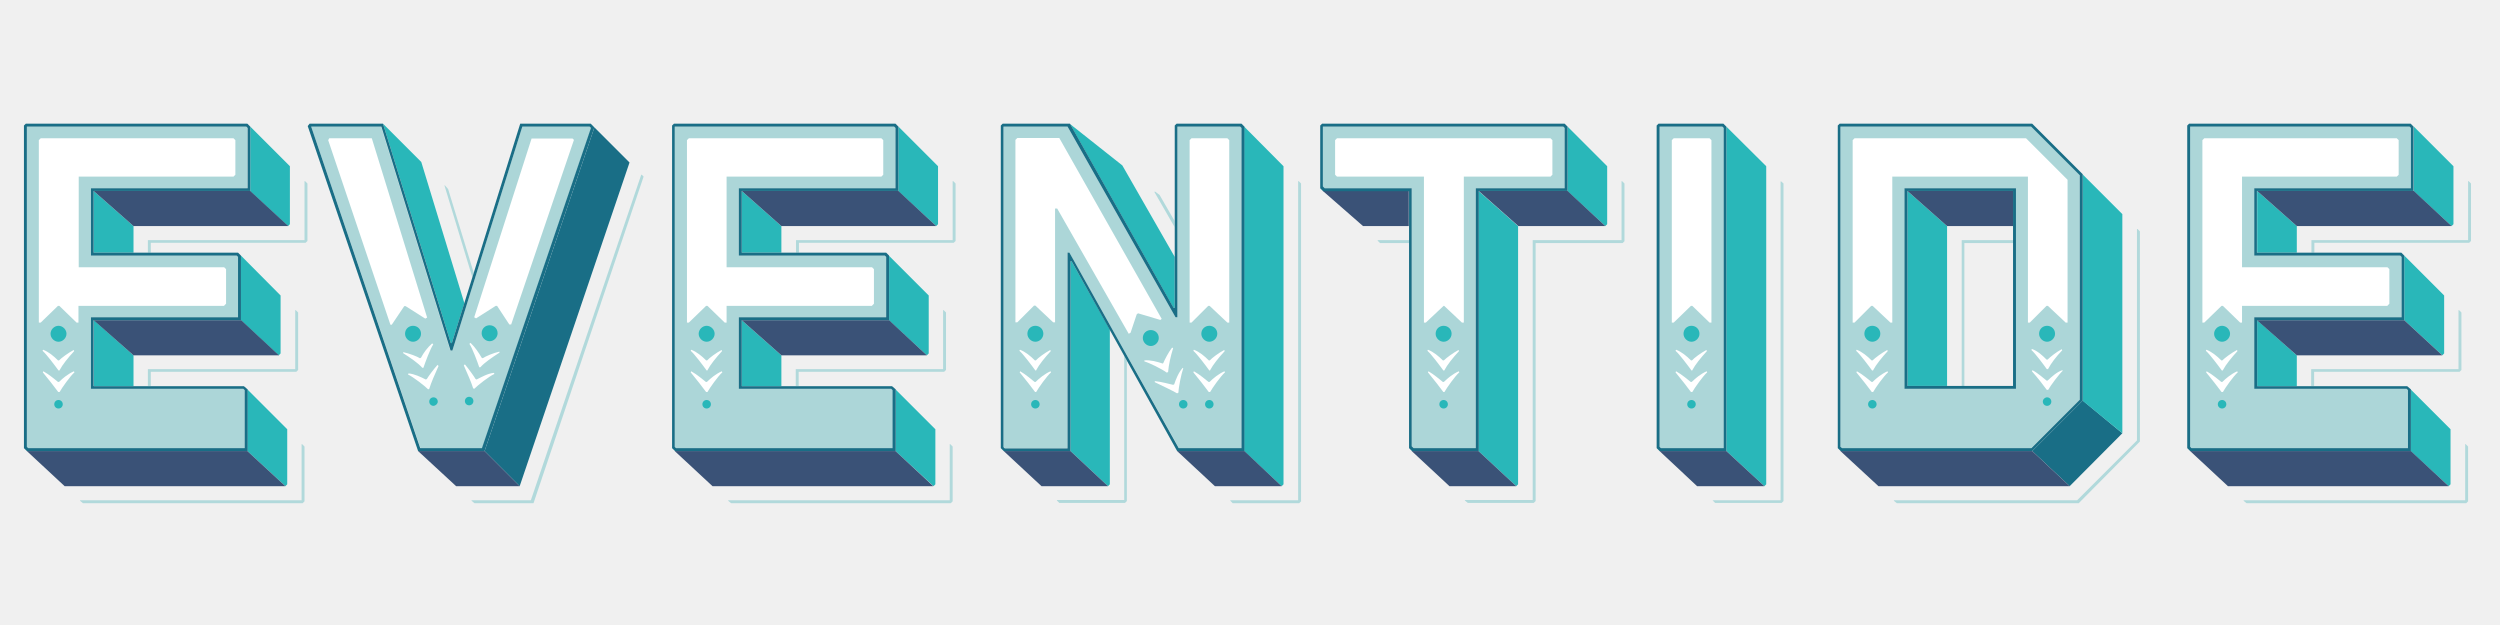
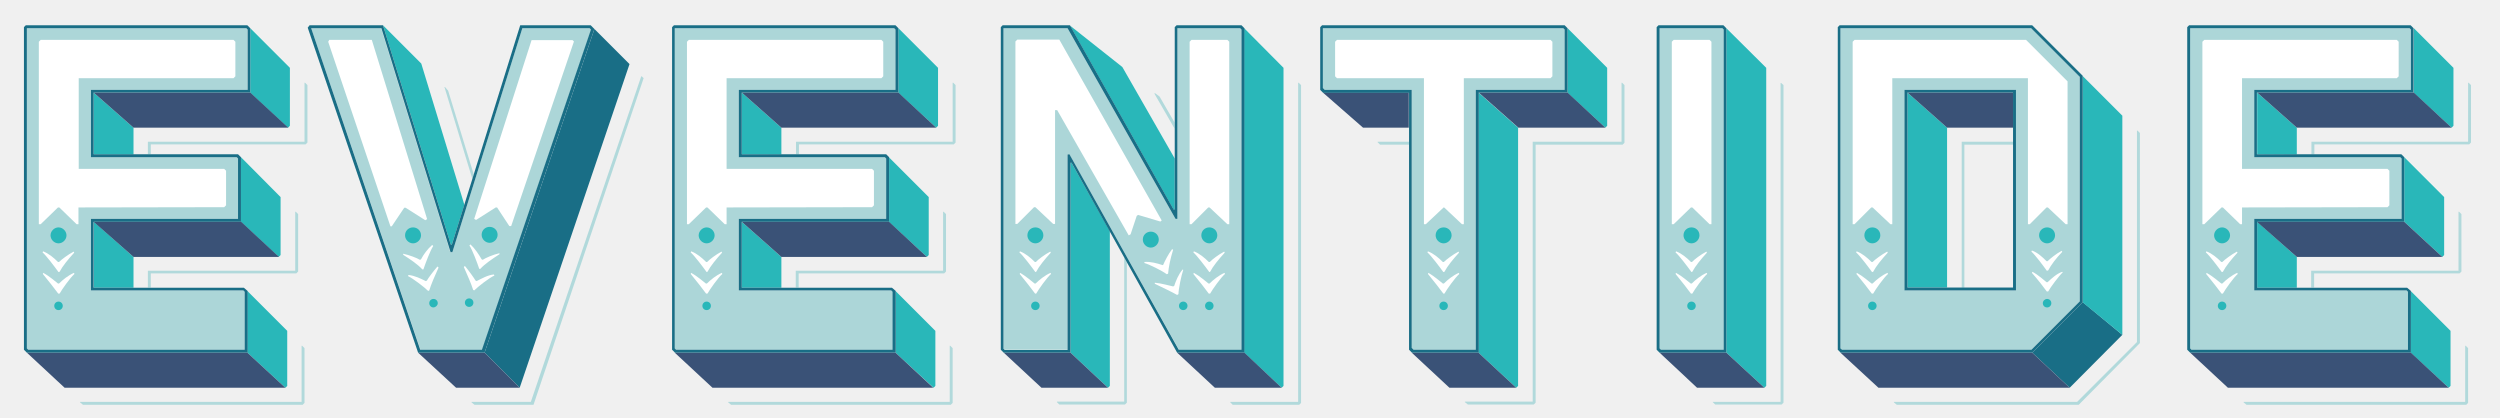
- <svg xmlns="http://www.w3.org/2000/svg" version="1.1" id="Layer_1" x="0px" y="0px" viewBox="0 0 940 235" enable-background="new 0 0 940 235" xml:space="preserve">
-   <path fill="#B1D9DB" d="M111,138.8H55.6v6.3h1.1v-5.3h54.7l0.7-0.7v-21.6l-0.9-0.9H111V138.8z M113.4,188.1H30.1v0.2l1.1,0.9h82.6  l0.7-0.7v-20.6l-0.9-0.9h-0.2V188.1z M114.5,90.3H55.6v4.7h1.1v-3.7h58.2l0.7-0.7V69l-0.9-0.9h-0.2V90.3z" />
-   <path fill="#B1D9DB" d="M168.5,71.1l-1.2-1.4h-0.2l10.5,34.6l0.5-1.8L168.5,71.1z M242,66.4l-0.7-0.7h-0.2l-41.5,122.4h-22.3v0.2  l1.1,0.9h22.2L242,66.4z" />
-   <path fill="#B1D9DB" d="M354.6,138.8h-55.4v6.3h1.1v-5.3H355l0.7-0.7v-21.6l-0.9-0.9h-0.2V138.8z M357.1,188.1h-83.3v0.2l1.1,0.9  h82.6l0.7-0.7v-20.6l-0.9-0.9h-0.2V188.1z M358.2,90.3h-58.9v4.7h1.1v-3.7h58.2l0.7-0.7V69l-0.9-0.9h-0.2V90.3z" />
-   <path fill="#B1D9DB" d="M436,73.3l-1.6-1.2h-0.4l7.6,13.2v-2.3L436,73.3z M488.1,188.1h-25.5v0.2l0.9,0.9h25l0.7-0.7V69l-0.9-0.9  h-0.2V188.1z M422.7,133.7v54.3h-25.3v0.2l0.9,0.9H423l0.7-0.7v-52.7L422.7,133.7z" />
-   <path fill="#B1D9DB" d="M529.8,90.3H518v0.2l0.9,0.9h10.9V90.3z M577.4,91.4h32.7l0.7-0.7V69l-0.9-0.9h-0.2v22.2h-33.4v97.7h-25.5  v0.2l1.1,0.9h24.8l0.7-0.7V91.4z" />
-   <polygon fill="#B1D9DB" points="669.5,188.1 644,188.1 644,188.2 644.9,189.1 669.9,189.1 670.6,188.4 670.6,69 669.7,68.2   669.5,68.2 " />
-   <path fill="#B1D9DB" d="M803.5,165.6L781,188.1h-68.9v0.2l1.1,0.9h68.4l23-23.2V87l-0.9-0.9h-0.2V165.6z M738.6,145.2V91.4h18.3  v-1.1h-19.3v54.9H738.6z" />
-   <path fill="#B1D9DB" d="M924.4,138.8h-55.4v6.3h1.1v-5.3h54.7l0.7-0.7v-21.6l-0.9-0.9h-0.2V138.8z M926.9,188.1h-83.3v0.2l1.1,0.9  h82.6l0.7-0.7v-20.6l-0.9-0.9h-0.2V188.1z M928,90.3h-58.9v4.7h1.1v-3.7h58.2l0.7-0.7V69l-0.9-0.9H928V90.3z" />
-   <polygon fill="#196E86" points="223.5,47.9 182.2,169.6 195.4,182.8 236.7,61.1 " />
-   <polygon fill="#196E86" points="778.2,182.8 798,162.9 783.1,150.6 764.1,169.6 " />
-   <path fill="#29B7B9" d="M50.2,145.2v-11.6l-14.9-13.2v24.8H50.2z M107.3,182.8l0.7-0.7v-20.7L93,146.4v23.2L107.3,182.8z M50.2,95.1  V85L35.2,71.8v23.2H50.2z M108.3,85l0.7-0.7V62.5L94.1,47.6v24.3L108.3,85z M104.8,133.6l0.7-0.7v-21.8L90.6,96.1v24.3L104.8,133.6z  " />
-   <polygon fill="#29B7B9" points="174.6,114 158.4,60.9 144,46.5 169.5,129 169.9,129 " />
-   <path fill="#29B7B9" d="M293.8,145.2v-11.6l-14.9-13.2v24.8H293.8z M351,182.8l0.7-0.7v-20.7l-14.9-14.9v23.2L351,182.8z   M293.8,95.1V85l-14.9-13.2v23.2H293.8z M352,85l0.7-0.7V62.5l-14.9-14.9v24.3L352,85z M348.5,133.6l0.7-0.7v-21.8l-14.9-14.9v24.3  L348.5,133.6z" />
-   <path fill="#29B7B9" d="M402.5,169.6l14.1,13.2l0.7-0.7v-58.2l-14.4-25.7h-0.4V169.6z M441.7,96.6L422,62.2l-19.7-15.6l39,69.3h0.4  V96.6z M481.9,182.8l0.7-0.7V62.5l-14.8-14.9v122L481.9,182.8z" />
-   <path fill="#29B7B9" d="M555.9,169.6l14.2,13.2l0.7-0.7V85l-14.9-13.2V169.6z M603.6,85l0.7-0.7V62.5l-14.9-14.9v24.3L603.6,85z" />
-   <polygon fill="#29B7B9" points="663.4,182.8 664.1,182.1 664.1,62.5 649.1,47.6 649.1,169.6 " />
-   <path fill="#29B7B9" d="M717.2,71.8v73.3h14.9V85L717.2,71.8z M798,162.9V80.5l-14.9-14.9v85.1L798,162.9z" />
-   <path fill="#29B7B9" d="M863.6,145.2v-11.6l-14.9-13.2v24.8H863.6z M920.7,182.8l0.7-0.7v-20.7l-14.9-14.9v23.2L920.7,182.8z   M863.6,95.1V85l-14.9-13.2v23.2H863.6z M921.8,85l0.7-0.7V62.5l-14.9-14.9v24.3L921.8,85z M918.3,133.6l0.7-0.7v-21.8L904,96.1  v24.3L918.3,133.6z" />
-   <path fill="#3A5277" d="M10.1,169.6l14.2,13.2h83L93,169.6H10.1z M50.2,85h58.2L94.1,71.8H35.2L50.2,85z M50.2,133.6h54.7  l-14.2-13.2H35.2L50.2,133.6z" />
-   <polygon fill="#3A5277" points="182.2,169.6 157.2,169.6 171.5,182.8 195.4,182.8 " />
-   <path fill="#3A5277" d="M253.7,169.6l14.2,13.2h83l-14.2-13.2H253.7z M293.8,85H352l-14.2-13.2h-58.9L293.8,85z M293.8,133.6h54.7  l-14.2-13.2h-55.4L293.8,133.6z" />
-   <path fill="#3A5277" d="M402.5,169.6h-25.1l14.2,13.2h25L402.5,169.6z M467.9,169.6h-25.3l14.2,13.2h25.1L467.9,169.6z" />
-   <path fill="#3A5277" d="M555.9,169.6h-25.1l14.2,13.2h25.1L555.9,169.6z M512.5,85h17.2V71.8h-32.3L512.5,85z M570.9,85h32.7  l-14.2-13.2h-33.4L570.9,85z" />
-   <polygon fill="#3A5277" points="649.1,169.6 624,169.6 638.1,182.8 663.4,182.8 " />
-   <path fill="#3A5277" d="M706.3,182.8h71.9l-14.1-13.2H692L706.3,182.8z M717.2,71.8L732.1,85h24.8V71.8H717.2z" />
-   <path fill="#3A5277" d="M823.5,169.6l14.2,13.2h83l-14.2-13.2H823.5z M863.6,85h58.2l-14.2-13.2h-58.9L863.6,85z M863.6,133.6h54.7  L904,120.4h-55.4L863.6,133.6z" />
-   <polygon fill="#ACD6D8" points="34.2,119.3 89.5,119.3 89.5,96.6 89,96.1 34.2,96.1 34.2,70.8 93,70.8 93,48.1 92.5,47.6 10.1,47.6   10.1,168 10.6,168.5 92,168.5 92,146.7 91.5,146.2 34.2,146.2 " />
-   <polygon fill="#ACD6D8" points="170.1,131.8 169.3,131.8 143.3,47.6 117,47.6 158.1,168.5 181.3,168.5 222.3,48.1 221.7,47.6   196.4,47.6 " />
-   <polygon fill="#ACD6D8" points="277.8,119.3 333.2,119.3 333.2,96.6 332.7,96.1 277.8,96.1 277.8,70.8 336.7,70.8 336.7,48.1   336.2,47.6 253.7,47.6 253.7,168 254.3,168.5 335.7,168.5 335.7,146.7 335.1,146.2 277.8,146.2 " />
-   <polygon fill="#ACD6D8" points="402.1,95.1 443.3,168.5 466.8,168.5 466.8,48.1 466.3,47.6 442.7,47.6 442.7,119.3 442,119.3   401.4,47.6 377.3,47.6 377.3,168 377.9,168.5 401.4,168.5 401.4,95.1 " />
-   <polygon fill="#ACD6D8" points="530.8,167.8 531.5,168.5 554.9,168.5 554.9,70.8 588.3,70.8 588.3,48.1 587.8,47.6 497.4,47.6   497.4,70.1 498.1,70.8 530.8,70.8 " />
-   <polygon fill="#ACD6D8" points="624,168 624.5,168.5 648.1,168.5 648.1,48.1 647.5,47.6 624,47.6 " />
-   <path fill="#ACD6D8" d="M782,150.3V65.9l-18.3-18.3H692V168l0.5,0.5h71.2L782,150.3z M758,70.8v75.4h-41.8V70.8H758z" />
-   <polygon fill="#ACD6D8" points="847.6,119.3 903,119.3 903,96.6 902.5,96.1 847.6,96.1 847.6,70.8 906.5,70.8 906.5,48.1 906,47.6   823.5,47.6 823.5,168 824.1,168.5 905.5,168.5 905.5,146.7 904.9,146.2 847.6,146.2 " />
-   <path fill="#196E86" d="M35.2,145.2v-24.8h55.4V96.1l-1.1-1.1H35.2V71.8h58.9V47.6L93,46.5H9.7L9,47.2v121.3l1.1,1.1h83v-23.2  l-1.4-1.2H35.2z M34.2,146.2h57.3l0.5,0.5v21.8H10.6l-0.5-0.5V47.6h82.5l0.5,0.5v22.7H34.2v25.3H89l0.5,0.5v22.7H34.2V146.2z" />
-   <path fill="#196E86" d="M196.4,47.6h25.3l0.5,0.5l-41,120.4h-23.2L117,47.6h26.4l26,84.2h0.7L196.4,47.6z M144,46.5h-27.6l-0.7,0.9  l41.5,122.2h25l41.3-121.7l-1.4-1.4h-26.5L169.9,129h-0.4L144,46.5z" />
-   <path fill="#196E86" d="M278.9,145.2v-24.8h55.4V96.1l-1.1-1.1h-54.3V71.8h58.9V47.6l-1.1-1.1h-83.3l-0.7,0.7v121.3l1.1,1.1h83  v-23.2l-1.4-1.2H278.9z M277.8,146.2h57.3l0.5,0.5v21.8h-81.4l-0.5-0.5V47.6h82.5l0.5,0.5v22.7h-58.9v25.3h54.9l0.5,0.5v22.7h-55.4  V146.2z" />
-   <path fill="#196E86" d="M402.5,98.2h0.4l39.7,71.4h25.3v-122l-1.1-1.1h-24.4l-0.7,0.7v68.6h-0.4l-39-69.3H377l-0.7,0.7v121.3  l1.1,1.1h25.1V98.2z M401.4,95.1v73.5h-23.6l-0.5-0.5V47.6h24.1l40.6,71.7h0.7V47.6h23.6l0.5,0.5v120.4h-23.6l-41.1-73.5H401.4z" />
-   <path fill="#196E86" d="M529.8,168.5l1.1,1.1h25.1V71.8h33.4V47.6l-1.1-1.1h-91.2l-0.7,0.7v23.6l1.1,1.1h32.3V168.5z M530.8,70.8  h-32.7l-0.7-0.7V47.6h90.4l0.5,0.5v22.7h-33.4v97.7h-23.4l-0.7-0.7V70.8z" />
-   <path fill="#196E86" d="M622.9,168.5l1.1,1.1h25.1v-122l-1.1-1.1h-24.4l-0.7,0.7V168.5z M624,47.6h23.6l0.5,0.5v120.4h-23.6L624,168  V47.6z" />
-   <path fill="#196E86" d="M763.8,168.5h-71.2L692,168V47.6h71.7L782,65.9v84.4L763.8,168.5z M716.1,70.8v75.4H758V70.8H716.1z   M756.9,71.8v73.3h-39.7V71.8H756.9z M764.1,169.6l19-19V65.5l-19-19h-72.4l-0.7,0.7v121.3l1.1,1.1H764.1z" />
-   <path fill="#196E86" d="M848.7,145.2v-24.8H904V96.1l-1.1-1.1h-54.3V71.8h58.9V47.6l-1.1-1.1h-83.3l-0.7,0.7v121.3l1.1,1.1h83v-23.2  l-1.4-1.2H848.7z M847.6,146.2h57.3l0.5,0.5v21.8h-81.4l-0.5-0.5V47.6H906l0.5,0.5v22.7h-58.9v25.3h54.9l0.5,0.5v22.7h-55.4V146.2z" />
-   <path fill="#FFFFFF" d="M22.4,139.2c1.1-2.1,3.2-4.7,5.5-7.2l-0.2-0.4c-2.1,1.1-4.6,3-5.5,3.9h-0.4c-1.6-1.6-3.5-3.2-5.6-4l-0.2,0.4  c1.4,1.2,4.7,5.6,6,7.4H22.4z M22.4,147.4c0.9-1.6,4-6,5.6-7.4l-0.2-0.4c-2.1,0.9-4.2,2.6-5.6,4h-0.4c-0.9-0.7-3.3-2.8-5.5-4  l-0.2,0.4c2.3,2.8,4.4,5.5,5.8,7.4H22.4z M84.3,114.9l0.7-0.7v-13l-0.7-0.7H29.6V66.4h58.2l0.7-0.7v-13L87.8,52H15.3l-0.7,0.7v68.6  h0.7l6.5-6.3h0.5l6.5,6.3h0.7v-6.3H84.3z" />
-   <path fill="#FFFFFF" d="M180.6,138.1c1.6-1.8,4.4-3.7,7.2-5.5v-0.4c-2.3,0.5-5.3,1.8-6.3,2.5l-0.4-0.2c-1.1-1.9-2.5-4-4.2-5.6  l-0.4,0.4c1.1,1.6,3,6.7,3.7,8.8H180.6z M159.2,138.3c0.7-2.1,2.6-7.2,3.7-8.8l-0.4-0.4c-1.8,1.6-3.2,3.5-4.2,5.4l-0.4,0.2  c-1.1-0.7-4-1.8-6.3-2.3v0.4c2.8,1.8,5.6,3.7,7.2,5.5H159.2z M178.3,146.2c1.4-1.4,5.6-4.7,7.6-5.6l-0.2-0.4  c-2.3,0.2-4.7,1.6-6.5,2.5l-0.4-0.2c-0.5-0.9-2.5-3.7-4-5.5l-0.4,0.4c1.4,3.2,2.8,6.3,3.5,8.6L178.3,146.2z M161.4,146.2  c0.7-2.3,2.1-5.5,3.5-8.6l-0.4-0.4c-1.6,1.8-3.5,4.4-4,5.3l-0.4,0.2c-1.8-0.9-4.2-2.1-6.5-2.3l-0.2,0.4c1.9,0.9,6.2,4.2,7.6,5.6  L161.4,146.2z M199.9,52l-21.6,67.3l0.7,0.4l7.4-4.7h0.5l4.6,7h0.7l23.6-69.4l-0.5-0.5H199.9z M123.8,52l-0.4,0.7l23.4,69.4h0.5  l4.7-7h0.5l7.4,4.7l0.7-0.4L139.8,52H123.8z" />
-   <path fill="#FFFFFF" d="M266,139.2c1.1-2.1,3.2-4.7,5.5-7.2l-0.2-0.4c-2.1,1.1-4.6,3-5.4,3.9h-0.4c-1.6-1.6-3.5-3.2-5.6-4l-0.2,0.4  c1.4,1.2,4.7,5.6,6,7.4H266z M266,147.4c0.9-1.6,4-6,5.6-7.4l-0.2-0.4c-2.1,0.9-4.2,2.6-5.6,4h-0.4c-0.9-0.7-3.3-2.8-5.5-4l-0.2,0.4  c2.3,2.8,4.4,5.5,5.8,7.4H266z M327.9,114.9l0.7-0.7v-13l-0.7-0.7h-54.7V66.4h58.2l0.7-0.7v-13l-0.7-0.7H259l-0.7,0.7v68.6h0.7  l6.5-6.3h0.5l6.5,6.3h0.7v-6.3H327.9z" />
-   <path fill="#FFFFFF" d="M443.1,147.6c0-1.8,1.1-7.2,1.8-9.1l-0.2-0.2c-1.6,1.8-2.6,4.4-3.2,6.2l-0.4,0.2c-1.1-0.2-4.4-1.2-6.9-1.4  v0.4c3.3,1.6,6.3,3,8.4,4.2L443.1,147.6z M389.6,139.2c1.1-2.1,3.2-4.7,5.5-7.2l-0.2-0.4c-2.1,1.1-4.6,3-5.4,3.9h-0.4  c-1.6-1.6-3.5-3.2-5.6-4l-0.2,0.4c1.4,1.2,4.7,5.6,6,7.4H389.6z M455,139.2c1.1-2.1,3.2-4.7,5.5-7.2l-0.2-0.4  c-2.1,1.1-4.6,3-5.4,3.9h-0.4c-1.6-1.6-3.5-3.2-5.6-4l-0.2,0.4c1.4,1.2,4.7,5.6,6,7.4H455z M439.2,139.9c0.2-2.5,0.9-5.8,1.9-9  l-0.4-0.2c-1.4,1.8-2.8,4.6-3.3,5.8l-0.2,0.2c-2.1-0.7-4.6-1.4-6.9-1.2v0.4c1.8,0.5,6.5,2.8,8.4,4.2L439.2,139.9z M389.6,147.4  c0.9-1.6,4-6,5.6-7.4l-0.2-0.4c-2.1,0.9-4.2,2.6-5.6,4h-0.4c-0.9-0.7-3.3-2.8-5.4-4l-0.2,0.4c2.3,2.8,4.4,5.5,5.8,7.4H389.6z   M455,147.4c0.9-1.6,4-6,5.6-7.4l-0.2-0.4c-2.1,0.9-4.2,2.6-5.6,4h-0.4c-0.9-0.7-3.3-2.8-5.5-4l-0.2,0.4c2.3,2.8,4.4,5.5,5.8,7.4  H455z M447.3,121.3h0.7l6.3-6.3h0.5l6.7,6.3h0.7V52.7l-0.7-0.7H448l-0.7,0.7V121.3z M397.5,78.4l26.9,47.1l0.7-0.4l2.3-6.9l0.5-0.4  l8.4,2.5l0.5-0.4l-38.5-68h-15.8l-0.7,0.7v68.6h0.7l6.3-6.3h0.5l6.7,6.3h0.7V78.4H397.5z" />
-   <path fill="#FFFFFF" d="M543.1,139.2c1.1-2.1,3.2-4.7,5.5-7.2l-0.2-0.4c-2.1,1.1-4.6,3-5.5,3.9h-0.4c-1.6-1.6-3.5-3.2-5.6-4  l-0.2,0.4c1.4,1.2,4.7,5.6,6,7.4H543.1z M543.1,147.4c0.9-1.6,4-6,5.6-7.4l-0.2-0.4c-2.1,0.9-4.2,2.6-5.6,4h-0.4  c-0.9-0.7-3.3-2.8-5.4-4l-0.2,0.4c2.3,2.8,4.4,5.5,5.8,7.4H543.1z M535.4,121.3h0.7l6.7-6.3h0.2l6.7,6.3h0.7V66.4H583l0.7-0.7v-13  L583,52h-80.3l-0.7,0.7v13l0.7,0.7h32.7V121.3z" />
-   <path fill="#FFFFFF" d="M636.3,139.2c1.1-2.1,3.2-4.7,5.5-7.2l-0.2-0.4c-2.1,1.1-4.6,3-5.4,3.9h-0.4c-1.6-1.6-3.5-3.2-5.6-4  l-0.2,0.4c1.4,1.2,4.7,5.6,6,7.4H636.3z M636.3,147.4c0.9-1.6,4-6,5.6-7.4l-0.2-0.4c-2.1,0.9-4.2,2.6-5.6,4h-0.4  c-0.9-0.7-3.3-2.8-5.5-4l-0.2,0.4c2.3,2.8,4.4,5.5,5.8,7.4H636.3z M628.6,121.3h0.7l6.5-6.3h0.5l6.5,6.3h0.7V52.7l-0.7-0.7h-13.5  l-0.7,0.7V121.3z" />
-   <path fill="#FFFFFF" d="M770.1,138.7c1.1-2.1,3-4.6,5.3-7l-0.2-0.4c-2.1,1.1-4.4,3-5.3,3.9h-0.4c-1.6-1.6-3.3-3.2-5.5-4l-0.2,0.4  c1.4,1.2,4.6,5.5,5.8,7.2H770.1z M770.1,146.6c0.9-1.6,4-5.8,5.5-7.2l-0.2-0.2c-2.1,0.7-4,2.5-5.5,3.9h-0.4  c-0.9-0.7-3.2-2.8-5.3-3.9l-0.2,0.4c2.3,2.6,4.2,5.1,5.6,7H770.1z M704.3,139.2c1.1-2.1,3.2-4.7,5.5-7.2l-0.2-0.4  c-2.1,1.1-4.6,3-5.5,3.9h-0.4c-1.6-1.6-3.5-3.2-5.6-4l-0.2,0.4c1.4,1.2,4.7,5.6,6,7.4H704.3z M704.3,147.4c0.9-1.6,4-6,5.6-7.4  l-0.2-0.4c-2.1,0.9-4.2,2.6-5.6,4h-0.4c-0.9-0.7-3.3-2.8-5.5-4l-0.2,0.4c2.3,2.8,4.4,5.5,5.8,7.4H704.3z M711.5,66.4h51v54.9h0.7  l6.3-6.3h0.5l6.7,6.3h0.7V67.6L761.8,52h-64.5l-0.7,0.7v68.6h0.7l6.3-6.3h0.5l6.7,6.3h0.7V66.4z" />
-   <path fill="#FFFFFF" d="M835.8,139.2c1.1-2.1,3.2-4.7,5.5-7.2l-0.2-0.4c-2.1,1.1-4.6,3-5.5,3.9h-0.4c-1.6-1.6-3.5-3.2-5.6-4  l-0.2,0.4c1.4,1.2,4.7,5.6,6,7.4H835.8z M835.8,147.4c0.9-1.6,4-6,5.6-7.4l-0.2-0.4c-2.1,0.9-4.2,2.6-5.6,4h-0.4  c-0.9-0.7-3.3-2.8-5.5-4l-0.2,0.4c2.3,2.8,4.4,5.5,5.8,7.4H835.8z M897.7,114.9l0.7-0.7v-13l-0.7-0.7H843V66.4h58.2l0.7-0.7v-13  l-0.7-0.7h-72.4l-0.7,0.7v68.6h0.7l6.5-6.3h0.5l6.5,6.3h0.7v-6.3H897.7z" />
-   <path fill="#29B7B9" d="M20.4,152c0,0.9,0.7,1.6,1.6,1.6c0.9,0,1.6-0.7,1.6-1.6c0-0.9-0.7-1.6-1.6-1.6  C21.1,150.4,20.4,151.1,20.4,152z M19,125.5c0,1.6,1.4,3,3,3c1.6,0,3-1.4,3-3c0-1.6-1.4-3-3-3C20.4,122.5,19,123.9,19,125.5z" />
-   <path fill="#29B7B9" d="M164.6,151c0-0.9-0.7-1.6-1.6-1.6c-0.9,0-1.6,0.7-1.6,1.6c0,0.9,0.7,1.6,1.6,1.6  C163.9,152.5,164.6,151.8,164.6,151z M158.3,125.5c0-1.8-1.4-3-3-3c-1.6,0-3,1.2-3,3c0,1.6,1.4,3,3,3  C156.9,128.5,158.3,127.1,158.3,125.5z M174.8,150.8c0,0.9,0.7,1.6,1.6,1.6c0.9,0,1.6-0.7,1.6-1.6c0-0.9-0.7-1.6-1.6-1.6  C175.5,149.2,174.8,149.9,174.8,150.8z M181.1,125.3c0,1.6,1.4,3,3,3c1.6,0,3-1.4,3-3c0-1.8-1.4-3-3-3  C182.5,122.3,181.1,123.5,181.1,125.3z" />
-   <path fill="#29B7B9" d="M264.1,152c0,0.9,0.7,1.6,1.6,1.6c0.9,0,1.6-0.7,1.6-1.6c0-0.9-0.7-1.6-1.6-1.6  C264.8,150.4,264.1,151.1,264.1,152z M262.7,125.5c0,1.6,1.4,3,3,3c1.6,0,3-1.4,3-3c0-1.6-1.4-3-3-3  C264.1,122.5,262.7,123.9,262.7,125.5z" />
-   <path fill="#29B7B9" d="M453.1,152c0,0.9,0.7,1.6,1.6,1.6s1.6-0.7,1.6-1.6c0-0.9-0.7-1.6-1.6-1.6S453.1,151.1,453.1,152z   M451.7,125.5c0,1.6,1.4,3,3,3s3-1.4,3-3c0-1.8-1.4-3-3-3S451.7,123.7,451.7,125.5z M387.7,152c0,0.9,0.7,1.6,1.6,1.6  c0.9,0,1.6-0.7,1.6-1.6c0-0.9-0.7-1.6-1.6-1.6C388.4,150.4,387.7,151.1,387.7,152z M386.3,125.5c0,1.6,1.4,3,3,3c1.6,0,3-1.4,3-3  c0-1.8-1.4-3-3-3C387.7,122.5,386.3,123.7,386.3,125.5z M443.3,152c0,0.9,0.7,1.6,1.6,1.6c0.9,0,1.6-0.7,1.6-1.6  c0-0.9-0.7-1.6-1.6-1.6C444,150.4,443.3,151.1,443.3,152z M429.7,127.1c0,1.6,1.4,3,3,3c1.6,0,3-1.4,3-3c0-1.8-1.4-3-3-3  C431.1,124.1,429.7,125.3,429.7,127.1z" />
-   <path fill="#29B7B9" d="M541.2,152c0,0.9,0.7,1.6,1.6,1.6c0.9,0,1.6-0.7,1.6-1.6c0-0.9-0.7-1.6-1.6-1.6  C541.9,150.4,541.2,151.1,541.2,152z M539.8,125.5c0,1.6,1.4,3,3,3c1.6,0,3-1.4,3-3c0-1.8-1.4-3-3-3  C541.2,122.5,539.8,123.7,539.8,125.5z" />
-   <path fill="#29B7B9" d="M634.4,152c0,0.9,0.7,1.6,1.6,1.6c0.9,0,1.6-0.7,1.6-1.6c0-0.9-0.7-1.6-1.6-1.6  C635.1,150.4,634.4,151.1,634.4,152z M633,125.5c0,1.6,1.4,3,3,3c1.6,0,3-1.4,3-3c0-1.8-1.4-3-3-3C634.4,122.5,633,123.7,633,125.5z  " />
-   <path fill="#29B7B9" d="M766.7,125.5c0,1.6,1.4,3,3,3c1.6,0,3-1.4,3-3c0-1.8-1.4-3-3-3C768.1,122.5,766.7,123.7,766.7,125.5z   M768.1,151c0,0.9,0.7,1.6,1.6,1.6c0.9,0,1.6-0.7,1.6-1.6c0-0.9-0.7-1.6-1.6-1.6C768.9,149.4,768.1,150.1,768.1,151z M702.4,152  c0,0.9,0.7,1.6,1.6,1.6c0.9,0,1.6-0.7,1.6-1.6c0-0.9-0.7-1.6-1.6-1.6C703.1,150.4,702.4,151.1,702.4,152z M701,125.5  c0,1.6,1.4,3,3,3c1.6,0,3-1.4,3-3c0-1.8-1.4-3-3-3C702.4,122.5,701,123.7,701,125.5z" />
-   <path fill="#29B7B9" d="M833.9,152c0,0.9,0.7,1.6,1.6,1.6c0.9,0,1.6-0.7,1.6-1.6c0-0.9-0.7-1.6-1.6-1.6  C834.6,150.4,833.9,151.1,833.9,152z M832.5,125.5c0,1.6,1.4,3,3,3c1.6,0,3-1.4,3-3c0-1.6-1.4-3-3-3  C833.9,122.5,832.5,123.9,832.5,125.5z" />
+ <svg xmlns="http://www.w3.org/2000/svg" version="1.1" id="Layer_1" x="0px" y="0px" viewBox="0 0 940 157" style="enable-background:new 0 0 940 157;" xml:space="preserve">
+   <style type="text/css">
+ 	.st0{fill:#B1D9DB;}
+ 	.st1{fill:#196E86;}
+ 	.st2{fill:#29B7B9;}
+ 	.st3{fill:#3A5277;}
+ 	.st4{fill:#ACD6D8;}
+ 	.st5{fill:#FFFFFF;}
+ </style>
+   <path class="st0" d="M111,101.8H55.6v6.3h1.1v-5.3h54.7l0.7-0.7V80.5l-0.9-0.9H111V101.8z M113.4,151.1H30.1v0.2l1.1,0.9h82.6  l0.7-0.7v-20.6l-0.9-0.9h-0.2V151.1z M114.5,53.3H55.6V58h1.1v-3.7h58.2l0.7-0.7V32l-0.9-0.9h-0.2C114.5,31.1,114.5,53.3,114.5,53.3  z" />
+   <path class="st0" d="M168.5,34.1l-1.2-1.4h-0.2l10.5,34.6l0.5-1.8L168.5,34.1z M242,29.4l-0.7-0.7h-0.2l-41.5,122.4h-22.3v0.2  l1.1,0.9h22.2L242,29.4z" />
+   <path class="st0" d="M354.6,101.8h-55.4v6.3h1.1v-5.3H355l0.7-0.7V80.5l-0.9-0.9h-0.2V101.8z M357.1,151.1h-83.3v0.2l1.1,0.9h82.6  l0.7-0.7v-20.6l-0.9-0.9h-0.2V151.1z M358.2,53.3h-58.9V58h1.1v-3.7h58.2l0.7-0.7V32l-0.9-0.9h-0.2L358.2,53.3L358.2,53.3z" />
+   <path class="st0" d="M436,36.3l-1.6-1.2H434l7.6,13.2V46L436,36.3z M488.1,151.1h-25.5v0.2l0.9,0.9h25l0.7-0.7V32l-0.9-0.9h-0.2  V151.1z M422.7,96.7V151h-25.3v0.2l0.9,0.9H423l0.7-0.7V98.7L422.7,96.7z" />
+   <path class="st0" d="M529.8,53.3H518v0.2l0.9,0.9h10.9L529.8,53.3L529.8,53.3z M577.4,54.4h32.7l0.7-0.7V32l-0.9-0.9h-0.2v22.2  h-33.4V151h-25.5v0.2l1.1,0.9h24.8l0.7-0.7L577.4,54.4L577.4,54.4z" />
+   <polygon class="st0" points="669.5,151.1 644,151.1 644,151.2 644.9,152.1 669.9,152.1 670.6,151.4 670.6,32 669.7,31.2 669.5,31.2   " />
+   <path class="st0" d="M803.5,128.6L781,151.1h-68.9v0.2l1.1,0.9h68.4l23-23.2V50l-0.9-0.9h-0.2L803.5,128.6L803.5,128.6z   M738.6,108.2V54.4h18.3v-1.1h-19.3v54.9L738.6,108.2L738.6,108.2z" />
+   <path class="st0" d="M924.4,101.8H869v6.3h1.1v-5.3h54.7l0.7-0.7V80.5l-0.9-0.9h-0.2L924.4,101.8L924.4,101.8z M926.9,151.1h-83.3  v0.2l1.1,0.9h82.6l0.7-0.7v-20.6l-0.9-0.9h-0.2L926.9,151.1L926.9,151.1z M928,53.3h-58.9V58h1.1v-3.7h58.2l0.7-0.7V32l-0.9-0.9H928  V53.3z" />
+   <polygon class="st1" points="223.5,10.9 182.2,132.6 195.4,145.8 236.7,24.1 " />
+   <polygon class="st1" points="778.2,145.8 798,125.9 783.1,113.6 764.1,132.6 " />
+   <path class="st2" d="M50.2,108.2V96.6L35.3,83.4v24.8H50.2z M107.3,145.8l0.7-0.7v-20.7l-15-15v23.2L107.3,145.8z M50.2,58.1V48  l-15-13.2V58L50.2,58.1L50.2,58.1z M108.3,48l0.7-0.7V25.5L94.1,10.6v24.3L108.3,48z M104.8,96.6l0.7-0.7V74.1l-14.9-15v24.3  L104.8,96.6z" />
+   <polygon class="st2" points="174.6,77 158.4,23.9 144,9.5 169.5,92 169.9,92 " />
+   <path class="st2" d="M293.8,108.2V96.6l-14.9-13.2v24.8H293.8z M351,145.8l0.7-0.7v-20.7l-14.9-14.9v23.2L351,145.8z M293.8,58.1V48  l-14.9-13.2V58L293.8,58.1L293.8,58.1z M352,48l0.7-0.7V25.5l-14.9-14.9v24.3L352,48z M348.5,96.6l0.7-0.7V74.1l-14.9-14.9v24.3  L348.5,96.6z" />
+   <path class="st2" d="M402.5,132.6l14.1,13.2l0.7-0.7V86.9l-14.4-25.7h-0.4L402.5,132.6L402.5,132.6z M441.7,59.6L422,25.2L402.3,9.6  l39,69.3h0.4L441.7,59.6L441.7,59.6z M481.9,145.8l0.7-0.7V25.5l-14.8-14.9v122L481.9,145.8z" />
+   <path class="st2" d="M555.9,132.6l14.2,13.2l0.7-0.7V48l-14.9-13.2V132.6z M603.6,48l0.7-0.7V25.5l-14.9-14.9v24.3L603.6,48z" />
+   <polygon class="st2" points="663.4,145.8 664.1,145.1 664.1,25.5 649.1,10.6 649.1,132.6 " />
+   <path class="st2" d="M717.2,34.8v73.3h14.9V48L717.2,34.8z M798,125.9V43.5l-14.9-14.9v85.1L798,125.9z" />
+   <path class="st2" d="M863.6,108.2V96.6l-14.9-13.2v24.8H863.6z M920.7,145.8l0.7-0.7v-20.7l-14.9-14.9v23.2L920.7,145.8z   M863.6,58.1V48l-14.9-13.2V58L863.6,58.1L863.6,58.1z M921.8,48l0.7-0.7V25.5l-14.9-14.9v24.3L921.8,48z M918.3,96.6l0.7-0.7V74.1  l-15-15v24.3L918.3,96.6z" />
+   <path class="st3" d="M10.1,132.6l14.2,13.2h83L93,132.6H10.1z M50.2,48h58.2L94.1,34.8H35.2L50.2,48z M50.2,96.6h54.7L90.7,83.4  H35.2L50.2,96.6z" />
+   <polygon class="st3" points="182.2,132.6 157.2,132.6 171.5,145.8 195.4,145.8 " />
+   <path class="st3" d="M253.7,132.6l14.2,13.2h83l-14.2-13.2H253.7z M293.8,48H352l-14.2-13.2h-58.9L293.8,48z M293.8,96.6h54.7  l-14.2-13.2h-55.4L293.8,96.6z" />
+   <path class="st3" d="M402.5,132.6h-25.1l14.2,13.2h25L402.5,132.6z M467.9,132.6h-25.3l14.2,13.2h25.1L467.9,132.6z" />
+   <path class="st3" d="M555.9,132.6h-25.1l14.2,13.2h25.1L555.9,132.6z M512.5,48h17.2V34.8h-32.3L512.5,48z M570.9,48h32.7  l-14.2-13.2H556L570.9,48z" />
+   <polygon class="st3" points="649.1,132.6 624,132.6 638.1,145.8 663.4,145.8 " />
+   <path class="st3" d="M706.3,145.8h71.9l-14.1-13.2H692L706.3,145.8z M717.2,34.8L732.1,48h24.8V34.8H717.2z" />
+   <path class="st3" d="M823.5,132.6l14.2,13.2h83l-14.2-13.2H823.5z M863.6,48h58.2l-14.2-13.2h-58.9L863.6,48z M863.6,96.6h54.7  L904,83.4h-55.4L863.6,96.6z" />
+   <polygon class="st4" points="34.2,82.3 89.5,82.3 89.5,59.6 89,59.1 34.2,59.1 34.2,33.8 93,33.8 93,11.1 92.5,10.6 10.1,10.6   10.1,131 10.6,131.5 92,131.5 92,109.7 91.5,109.2 34.2,109.2 " />
+   <polygon class="st4" points="170.1,94.8 169.3,94.8 143.3,10.6 117,10.6 158.1,131.5 181.3,131.5 222.3,11.1 221.7,10.6 196.4,10.6   " />
+   <polygon class="st4" points="277.8,82.3 333.2,82.3 333.2,59.6 332.7,59.1 277.8,59.1 277.8,33.8 336.7,33.8 336.7,11.1 336.2,10.6   253.7,10.6 253.7,131 254.3,131.5 335.7,131.5 335.7,109.7 335.1,109.2 277.8,109.2 " />
+   <polygon class="st4" points="402.1,58.1 443.3,131.5 466.8,131.5 466.8,11.1 466.3,10.6 442.7,10.6 442.7,82.3 442,82.3 401.4,10.6   377.3,10.6 377.3,131 377.9,131.5 401.4,131.5 401.4,58.1 " />
+   <polygon class="st4" points="530.8,130.8 531.5,131.5 554.9,131.5 554.9,33.8 588.3,33.8 588.3,11.1 587.8,10.6 497.4,10.6   497.4,33.1 498.1,33.8 530.8,33.8 " />
+   <polygon class="st4" points="624,131 624.5,131.5 648.1,131.5 648.1,11.1 647.5,10.6 624,10.6 " />
+   <path class="st4" d="M782,113.3V28.9l-18.3-18.3H692V131l0.5,0.5h71.2L782,113.3z M758,33.8v75.4h-41.8V33.8H758z" />
+   <polygon class="st4" points="847.6,82.3 903,82.3 903,59.6 902.5,59.1 847.6,59.1 847.6,33.8 906.5,33.8 906.5,11.1 906,10.6   823.5,10.6 823.5,131 824.1,131.5 905.5,131.5 905.5,109.7 904.9,109.2 847.6,109.2 " />
+   <path class="st1" d="M35.2,108.2V83.4h55.4V59.1L89.5,58H35.2V34.8h58.9V10.6L93,9.5H9.7L9,10.2v121.3l1.1,1.1h83v-23.2l-1.4-1.2  L35.2,108.2L35.2,108.2z M34.2,109.2h57.3l0.5,0.5v21.8H10.6l-0.5-0.5V10.6h82.5l0.5,0.5v22.7H34.2v25.3H89l0.5,0.5v22.7H34.2V109.2  z" />
+   <path class="st1" d="M196.4,10.6h25.3l0.5,0.5l-41,120.4H158L117,10.6h26.4l26,84.2h0.7L196.4,10.6z M144,9.5h-27.6l-0.7,0.9  l41.5,122.2h25l41.3-121.7l-1.4-1.4h-26.5L169.9,92h-0.4L144,9.5z" />
+   <path class="st1" d="M278.9,108.2V83.4h55.4V59.1l-1.1-1.1h-54.3V34.8h58.9V10.6l-1.1-1.1h-83.3l-0.7,0.7v121.3l1.1,1.1h83v-23.2  l-1.4-1.2L278.9,108.2L278.9,108.2z M277.8,109.2h57.3l0.5,0.5v21.8h-81.4l-0.5-0.5V10.6h82.5l0.5,0.5v22.7h-58.9v25.3h54.9l0.5,0.5  v22.7h-55.4V109.2z" />
+   <path class="st1" d="M402.5,61.2h0.4l39.7,71.4h25.3v-122l-1.1-1.1h-24.4l-0.7,0.7v68.6h-0.4l-39-69.3H377l-0.7,0.7v121.3l1.1,1.1  h25.1V61.2z M401.4,58.1v73.5h-23.6l-0.5-0.5V10.6h24.1L442,82.3h0.7V10.6h23.6l0.5,0.5v120.4h-23.6L402.1,58L401.4,58.1L401.4,58.1  z" />
+   <path class="st1" d="M529.8,131.5l1.1,1.1H556V34.8h33.4V10.6l-1.1-1.1h-91.2l-0.7,0.7v23.6l1.1,1.1h32.3V131.5z M530.8,33.8h-32.7  l-0.7-0.7V10.6h90.4l0.5,0.5v22.7h-33.4v97.7h-23.4l-0.7-0.7L530.8,33.8L530.8,33.8z" />
+   <path class="st1" d="M622.9,131.5l1.1,1.1h25.1v-122L648,9.5h-24.4l-0.7,0.7L622.9,131.5L622.9,131.5z M624,10.6h23.6l0.5,0.5v120.4  h-23.6L624,131V10.6z" />
+   <path class="st1" d="M763.8,131.5h-71.2L692,131V10.6h71.7L782,28.9v84.4L763.8,131.5z M716.1,33.8v75.4H758V33.8H716.1z   M756.9,34.8v73.3h-39.7V34.8H756.9z M764.1,132.6l19-19V28.5l-19-19h-72.4l-0.7,0.7v121.3l1.1,1.1H764.1z" />
+   <path class="st1" d="M848.7,108.2V83.4H904V59.1l-1.1-1.1h-54.3V34.8h58.9V10.6l-1.1-1.1h-83.3l-0.7,0.7v121.3l1.1,1.1h83v-23.2  l-1.4-1.2L848.7,108.2L848.7,108.2z M847.6,109.2h57.3l0.5,0.5v21.8H824l-0.5-0.5V10.6H906l0.5,0.5v22.7h-58.9v25.3h54.9l0.5,0.5  v22.7h-55.4V109.2z" />
+   <path class="st5" d="M22.4,102.2c1.1-2.1,3.2-4.7,5.5-7.2l-0.2-0.4c-2.1,1.1-4.6,3-5.5,3.9h-0.4c-1.6-1.6-3.5-3.2-5.6-4L16,94.9  c1.4,1.2,4.7,5.6,6,7.4L22.4,102.2L22.4,102.2z M22.4,110.4c0.9-1.6,4-6,5.6-7.4l-0.2-0.4c-2.1,0.9-4.2,2.6-5.6,4h-0.4  c-0.9-0.7-3.3-2.8-5.5-4l-0.2,0.4c2.3,2.8,4.4,5.5,5.8,7.4H22.4z M84.3,77.9l0.7-0.7v-13l-0.7-0.7H29.6V29.4h58.2l0.7-0.7v-13  L87.8,15H15.3l-0.7,0.7v68.6h0.7l6.5-6.3h0.5l6.5,6.3h0.7V78L84.3,77.9L84.3,77.9z" />
+   <path class="st5" d="M180.6,101.1c1.6-1.8,4.4-3.7,7.2-5.5v-0.4c-2.3,0.5-5.3,1.8-6.3,2.5l-0.4-0.2c-1.1-1.9-2.5-4-4.2-5.6l-0.4,0.4  c1.1,1.6,3,6.7,3.7,8.8H180.6z M159.2,101.3c0.7-2.1,2.6-7.2,3.7-8.8l-0.4-0.4c-1.8,1.6-3.2,3.5-4.2,5.4l-0.4,0.2  c-1.1-0.7-4-1.8-6.3-2.3v0.4c2.8,1.8,5.6,3.7,7.2,5.5L159.2,101.3L159.2,101.3z M178.3,109.2c1.4-1.4,5.6-4.7,7.6-5.6l-0.2-0.4  c-2.3,0.2-4.7,1.6-6.5,2.5l-0.4-0.2c-0.5-0.9-2.5-3.7-4-5.5l-0.4,0.4c1.4,3.2,2.8,6.3,3.5,8.6L178.3,109.2z M161.4,109.2  c0.7-2.3,2.1-5.5,3.5-8.6l-0.4-0.4c-1.6,1.8-3.5,4.4-4,5.3l-0.4,0.2c-1.8-0.9-4.2-2.1-6.5-2.3l-0.2,0.4c1.9,0.9,6.2,4.2,7.6,5.6  L161.4,109.2z M199.9,15l-21.6,67.3l0.7,0.4l7.4-4.7h0.5l4.6,7h0.7l23.6-69.4l-0.5-0.5h-15.4V15z M123.8,15l-0.4,0.7l23.4,69.4h0.5  l4.7-7h0.5l7.4,4.7l0.7-0.4L139.8,15H123.8z" />
+   <path class="st5" d="M266,102.2c1.1-2.1,3.2-4.7,5.5-7.2l-0.2-0.4c-2.1,1.1-4.6,3-5.4,3.9h-0.4c-1.6-1.6-3.5-3.2-5.6-4l-0.2,0.4  c1.4,1.2,4.7,5.6,6,7.4L266,102.2L266,102.2z M266,110.4c0.9-1.6,4-6,5.6-7.4l-0.2-0.4c-2.1,0.9-4.2,2.6-5.6,4h-0.4  c-0.9-0.7-3.3-2.8-5.5-4l-0.2,0.4c2.3,2.8,4.4,5.5,5.8,7.4H266z M327.9,77.9l0.7-0.7v-13l-0.7-0.7h-54.7V29.4h58.2l0.7-0.7v-13  l-0.7-0.7H259l-0.7,0.7v68.6h0.7l6.5-6.3h0.5l6.5,6.3h0.7V78L327.9,77.9L327.9,77.9z" />
+   <path class="st5" d="M443.1,110.6c0-1.8,1.1-7.2,1.8-9.1l-0.2-0.2c-1.6,1.8-2.6,4.4-3.2,6.2l-0.4,0.2c-1.1-0.2-4.4-1.2-6.9-1.4v0.4  c3.3,1.6,6.3,3,8.4,4.2L443.1,110.6z M389.6,102.2c1.1-2.1,3.2-4.7,5.5-7.2l-0.2-0.4c-2.1,1.1-4.6,3-5.4,3.9h-0.4  c-1.6-1.6-3.5-3.2-5.6-4l-0.2,0.4c1.4,1.2,4.7,5.6,6,7.4L389.6,102.2L389.6,102.2z M455,102.2c1.1-2.1,3.2-4.7,5.5-7.2l-0.2-0.4  c-2.1,1.1-4.6,3-5.4,3.9h-0.4c-1.6-1.6-3.5-3.2-5.6-4l-0.2,0.4c1.4,1.2,4.7,5.6,6,7.4L455,102.2L455,102.2z M439.2,102.9  c0.2-2.5,0.9-5.8,1.9-9l-0.4-0.2c-1.4,1.8-2.8,4.6-3.3,5.8l-0.2,0.2c-2.1-0.7-4.6-1.4-6.9-1.2v0.4c1.8,0.5,6.5,2.8,8.4,4.2  L439.2,102.9z M389.6,110.4c0.9-1.6,4-6,5.6-7.4l-0.2-0.4c-2.1,0.9-4.2,2.6-5.6,4H389c-0.9-0.7-3.3-2.8-5.4-4l-0.2,0.4  c2.3,2.8,4.4,5.5,5.8,7.4H389.6z M455,110.4c0.9-1.6,4-6,5.6-7.4l-0.2-0.4c-2.1,0.9-4.2,2.6-5.6,4h-0.4c-0.9-0.7-3.3-2.8-5.5-4  l-0.2,0.4c2.3,2.8,4.4,5.5,5.8,7.4H455z M447.3,84.3h0.7l6.3-6.3h0.5l6.7,6.3h0.7V15.7l-0.7-0.7H448l-0.7,0.7V84.3z M397.5,41.4  l26.9,47.1l0.7-0.4l2.3-6.9l0.5-0.4l8.4,2.5l0.5-0.4l-38.5-68h-15.8l-0.7,0.7v68.6h0.7l6.3-6.3h0.5l6.7,6.3h0.7V41.4H397.5z" />
+   <path class="st5" d="M543.1,102.2c1.1-2.1,3.2-4.7,5.5-7.2l-0.2-0.4c-2.1,1.1-4.6,3-5.5,3.9h-0.4c-1.6-1.6-3.5-3.2-5.6-4l-0.2,0.4  c1.4,1.2,4.7,5.6,6,7.4L543.1,102.2L543.1,102.2z M543.1,110.4c0.9-1.6,4-6,5.6-7.4l-0.2-0.4c-2.1,0.9-4.2,2.6-5.6,4h-0.4  c-0.9-0.7-3.3-2.8-5.4-4l-0.2,0.4c2.3,2.8,4.4,5.5,5.8,7.4H543.1z M535.4,84.3h0.7l6.7-6.3h0.2l6.7,6.3h0.7V29.4H583l0.7-0.7v-13  L583,15h-80.3l-0.7,0.7v13l0.7,0.7h32.7V84.3z" />
+   <path class="st5" d="M636.3,102.2c1.1-2.1,3.2-4.7,5.5-7.2l-0.2-0.4c-2.1,1.1-4.6,3-5.4,3.9h-0.4c-1.6-1.6-3.5-3.2-5.6-4l-0.2,0.4  c1.4,1.2,4.7,5.6,6,7.4L636.3,102.2L636.3,102.2z M636.3,110.4c0.9-1.6,4-6,5.6-7.4l-0.2-0.4c-2.1,0.9-4.2,2.6-5.6,4h-0.4  c-0.9-0.7-3.3-2.8-5.5-4L630,103c2.3,2.8,4.4,5.5,5.8,7.4H636.3z M628.6,84.3h0.7l6.5-6.3h0.5l6.5,6.3h0.7V15.7l-0.7-0.7h-13.5  l-0.7,0.7V84.3z" />
+   <path class="st5" d="M770.1,101.7c1.1-2.1,3-4.6,5.3-7l-0.2-0.4c-2.1,1.1-4.4,3-5.3,3.9h-0.4c-1.6-1.6-3.3-3.2-5.5-4l-0.2,0.4  c1.4,1.2,4.6,5.5,5.8,7.2L770.1,101.7L770.1,101.7z M770.1,109.6c0.9-1.6,4-5.8,5.5-7.2l-0.2-0.2c-2.1,0.7-4,2.5-5.5,3.9h-0.4  c-0.9-0.7-3.2-2.8-5.3-3.9l-0.2,0.4c2.3,2.6,4.2,5.1,5.6,7H770.1z M704.3,102.2c1.1-2.1,3.2-4.7,5.5-7.2l-0.2-0.4  c-2.1,1.1-4.6,3-5.5,3.9h-0.4c-1.6-1.6-3.5-3.2-5.6-4l-0.2,0.4c1.4,1.2,4.7,5.6,6,7.4L704.3,102.2L704.3,102.2z M704.3,110.4  c0.9-1.6,4-6,5.6-7.4l-0.2-0.4c-2.1,0.9-4.2,2.6-5.6,4h-0.4c-0.9-0.7-3.3-2.8-5.5-4L698,103c2.3,2.8,4.4,5.5,5.8,7.4H704.3z   M711.5,29.4h51v54.9h0.7l6.3-6.3h0.5l6.7,6.3h0.7V30.6L761.8,15h-64.5l-0.7,0.7v68.6h0.7l6.3-6.3h0.5l6.7,6.3h0.7V29.4z" />
+   <path class="st5" d="M835.8,102.2c1.1-2.1,3.2-4.7,5.5-7.2l-0.2-0.4c-2.1,1.1-4.6,3-5.5,3.9h-0.4c-1.6-1.6-3.5-3.2-5.6-4l-0.2,0.4  c1.4,1.2,4.7,5.6,6,7.4L835.8,102.2L835.8,102.2z M835.8,110.4c0.9-1.6,4-6,5.6-7.4l-0.2-0.4c-2.1,0.9-4.2,2.6-5.6,4h-0.4  c-0.9-0.7-3.3-2.8-5.5-4l-0.2,0.4c2.3,2.8,4.4,5.5,5.8,7.4H835.8z M897.7,77.9l0.7-0.7v-13l-0.7-0.7H843V29.4h58.2l0.7-0.7v-13  l-0.7-0.7h-72.4l-0.7,0.7v68.6h0.7l6.5-6.3h0.5l6.5,6.3h0.7V78L897.7,77.9L897.7,77.9z" />
+   <path class="st2" d="M20.4,115c0,0.9,0.7,1.6,1.6,1.6s1.6-0.7,1.6-1.6c0-0.9-0.7-1.6-1.6-1.6S20.4,114.1,20.4,115z M19,88.5  c0,1.6,1.4,3,3,3s3-1.4,3-3s-1.4-3-3-3S19,86.9,19,88.5z" />
+   <path class="st2" d="M164.6,114c0-0.9-0.7-1.6-1.6-1.6c-0.9,0-1.6,0.7-1.6,1.6c0,0.9,0.7,1.6,1.6,1.6  C163.9,115.5,164.6,114.8,164.6,114z M158.3,88.5c0-1.8-1.4-3-3-3s-3,1.2-3,3c0,1.6,1.4,3,3,3C156.9,91.5,158.3,90.1,158.3,88.5z   M174.8,113.8c0,0.9,0.7,1.6,1.6,1.6c0.9,0,1.6-0.7,1.6-1.6c0-0.9-0.7-1.6-1.6-1.6S174.8,112.9,174.8,113.8z M181.1,88.3  c0,1.6,1.4,3,3,3s3-1.4,3-3c0-1.8-1.4-3-3-3S181.1,86.5,181.1,88.3z" />
+   <path class="st2" d="M264.1,115c0,0.9,0.7,1.6,1.6,1.6s1.6-0.7,1.6-1.6c0-0.9-0.7-1.6-1.6-1.6C264.8,113.4,264.1,114.1,264.1,115z   M262.7,88.5c0,1.6,1.4,3,3,3s3-1.4,3-3s-1.4-3-3-3S262.7,86.9,262.7,88.5z" />
+   <path class="st2" d="M453.1,115c0,0.9,0.7,1.6,1.6,1.6s1.6-0.7,1.6-1.6c0-0.9-0.7-1.6-1.6-1.6S453.1,114.1,453.1,115z M451.7,88.5  c0,1.6,1.4,3,3,3s3-1.4,3-3c0-1.8-1.4-3-3-3S451.7,86.7,451.7,88.5z M387.7,115c0,0.9,0.7,1.6,1.6,1.6s1.6-0.7,1.6-1.6  c0-0.9-0.7-1.6-1.6-1.6C388.4,113.4,387.7,114.1,387.7,115z M386.3,88.5c0,1.6,1.4,3,3,3s3-1.4,3-3c0-1.8-1.4-3-3-3  C387.7,85.5,386.3,86.7,386.3,88.5z M443.3,115c0,0.9,0.7,1.6,1.6,1.6s1.6-0.7,1.6-1.6c0-0.9-0.7-1.6-1.6-1.6S443.3,114.1,443.3,115  z M429.7,90.1c0,1.6,1.4,3,3,3s3-1.4,3-3c0-1.8-1.4-3-3-3C431.1,87.1,429.7,88.3,429.7,90.1z" />
+   <path class="st2" d="M541.2,115c0,0.9,0.7,1.6,1.6,1.6c0.9,0,1.6-0.7,1.6-1.6c0-0.9-0.7-1.6-1.6-1.6S541.2,114.1,541.2,115z   M539.8,88.5c0,1.6,1.4,3,3,3s3-1.4,3-3c0-1.8-1.4-3-3-3S539.8,86.7,539.8,88.5z" />
+   <path class="st2" d="M634.4,115c0,0.9,0.7,1.6,1.6,1.6c0.9,0,1.6-0.7,1.6-1.6c0-0.9-0.7-1.6-1.6-1.6  C635.1,113.4,634.4,114.1,634.4,115z M633,88.5c0,1.6,1.4,3,3,3s3-1.4,3-3c0-1.8-1.4-3-3-3S633,86.7,633,88.5z" />
+   <path class="st2" d="M766.7,88.5c0,1.6,1.4,3,3,3s3-1.4,3-3c0-1.8-1.4-3-3-3C768.1,85.5,766.7,86.7,766.7,88.5z M768.1,114  c0,0.9,0.7,1.6,1.6,1.6c0.9,0,1.6-0.7,1.6-1.6c0-0.9-0.7-1.6-1.6-1.6C768.9,112.4,768.1,113.1,768.1,114z M702.4,115  c0,0.9,0.7,1.6,1.6,1.6c0.9,0,1.6-0.7,1.6-1.6c0-0.9-0.7-1.6-1.6-1.6C703.1,113.4,702.4,114.1,702.4,115z M701,88.5c0,1.6,1.4,3,3,3  s3-1.4,3-3c0-1.8-1.4-3-3-3S701,86.7,701,88.5z" />
+   <path class="st2" d="M833.9,115c0,0.9,0.7,1.6,1.6,1.6c0.9,0,1.6-0.7,1.6-1.6c0-0.9-0.7-1.6-1.6-1.6  C834.6,113.4,833.9,114.1,833.9,115z M832.5,88.5c0,1.6,1.4,3,3,3s3-1.4,3-3s-1.4-3-3-3S832.5,86.9,832.5,88.5z" />
</svg>
